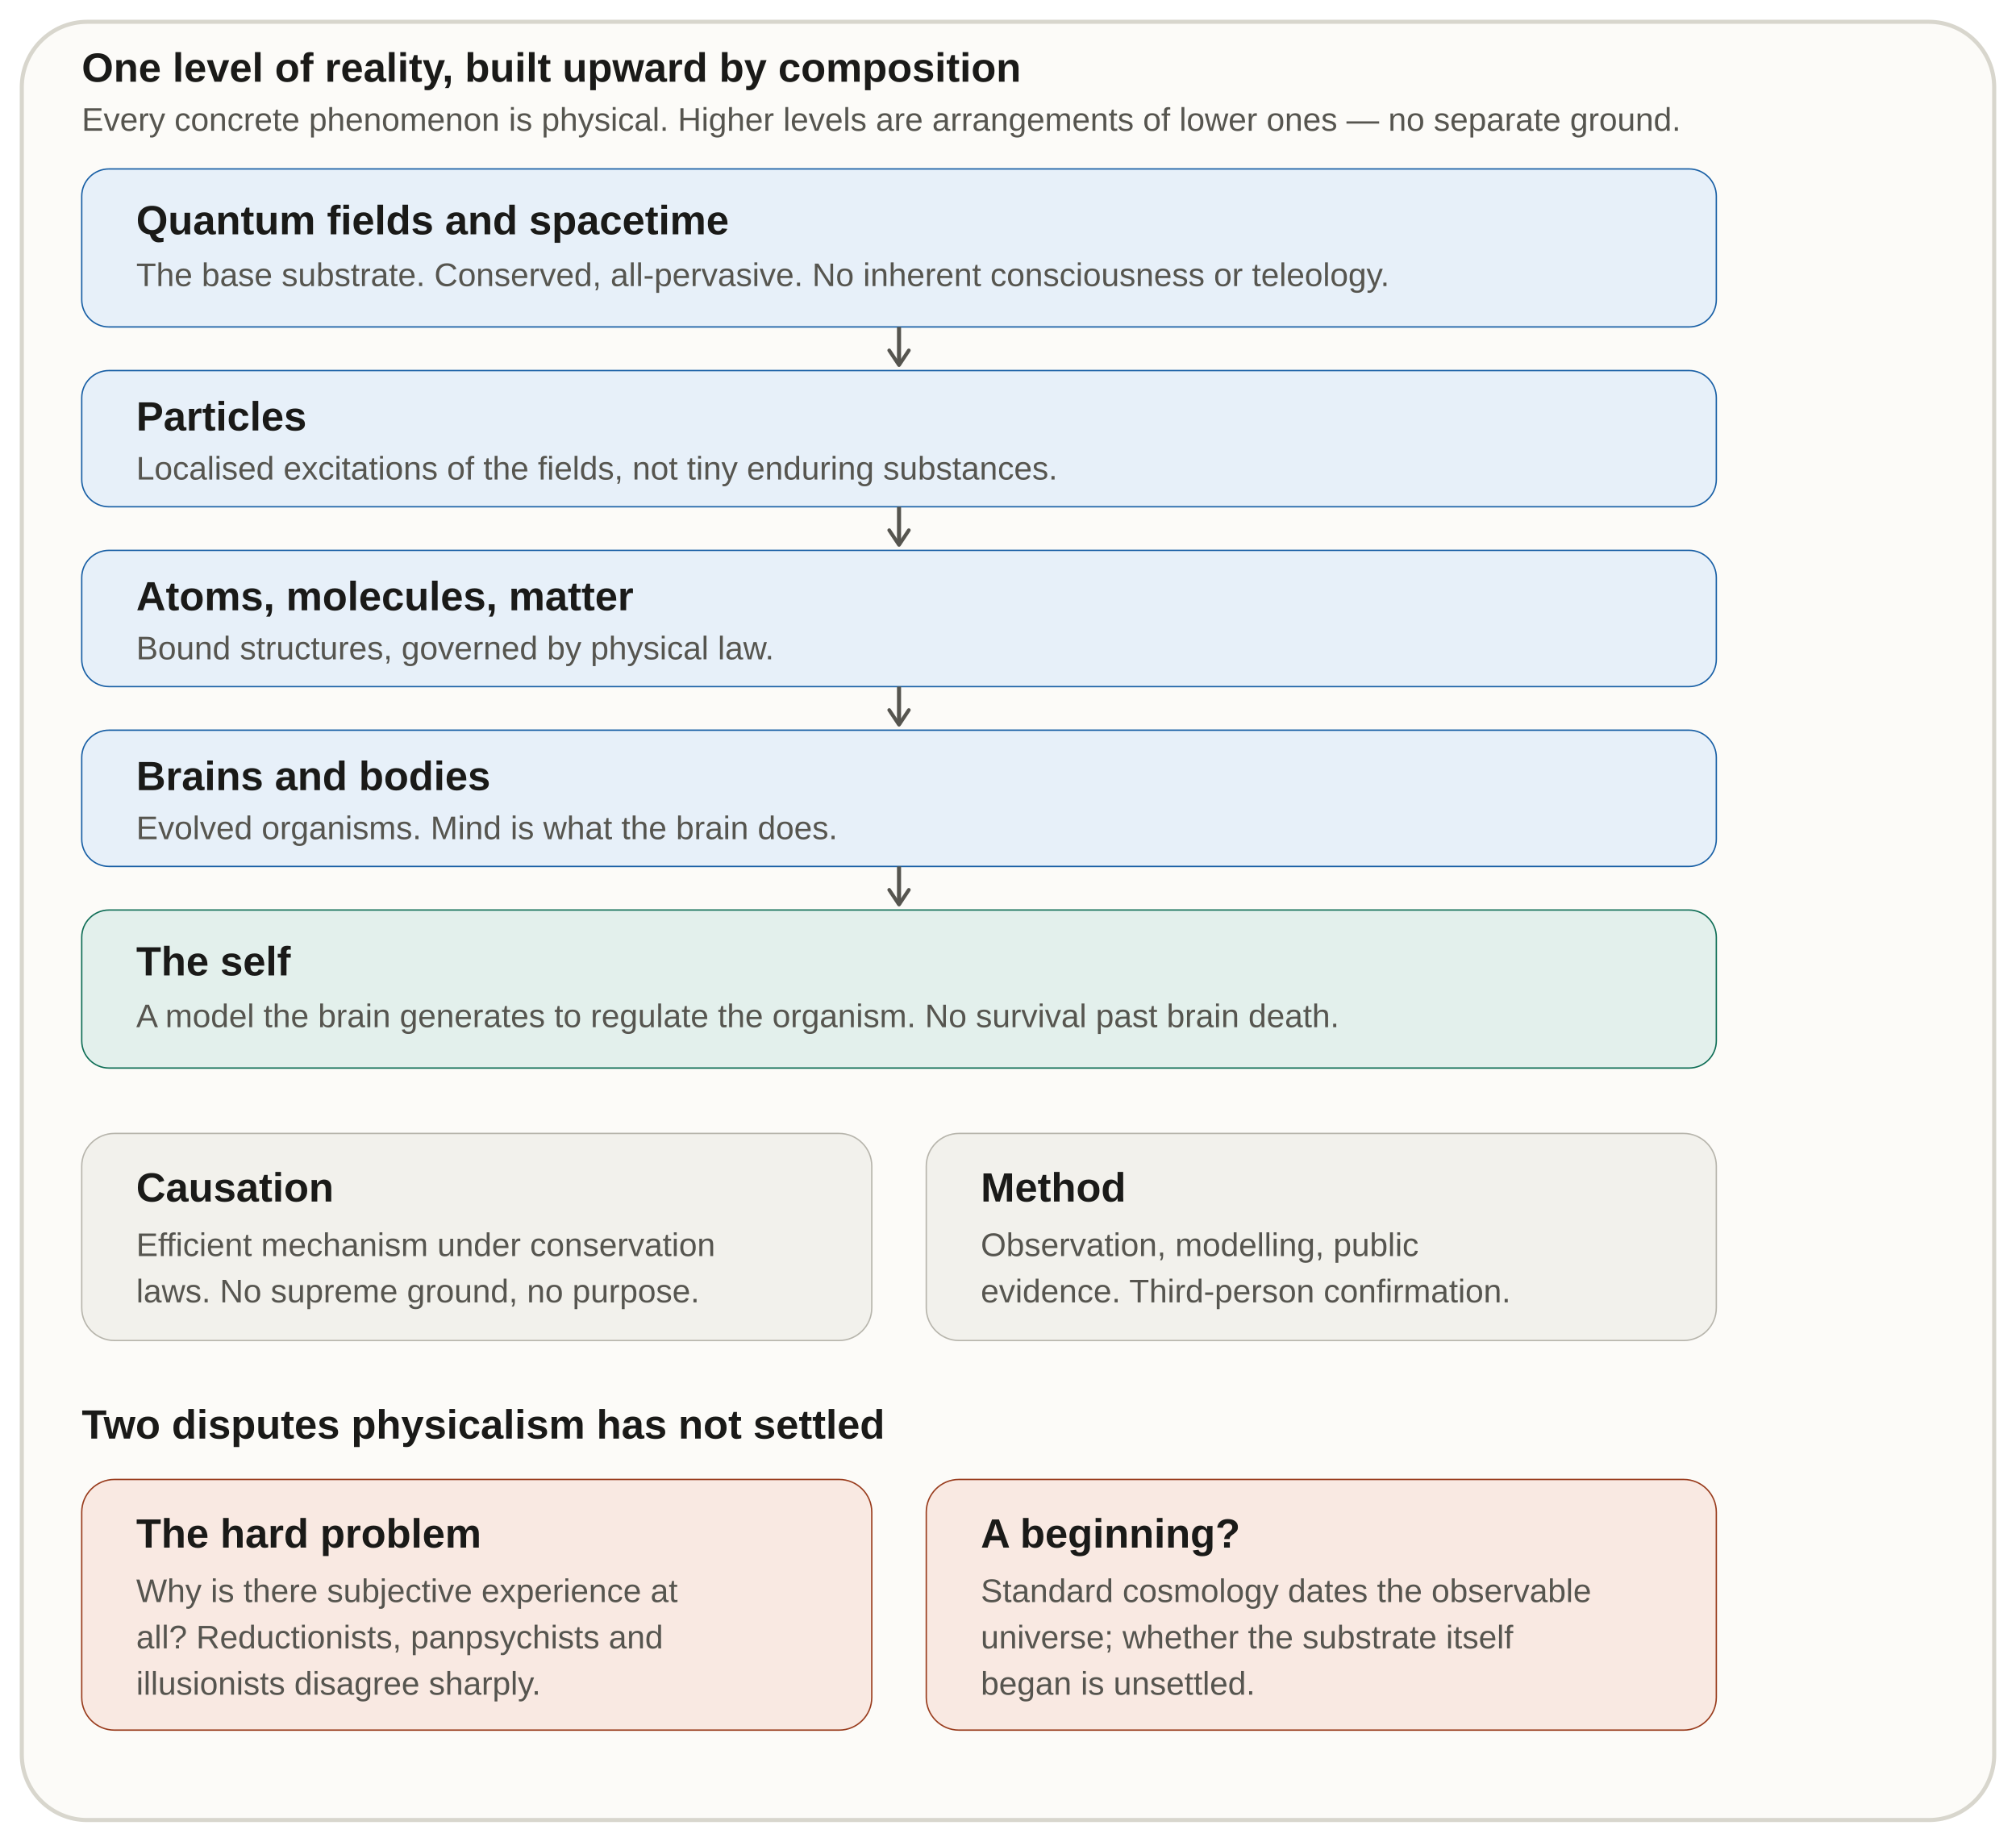
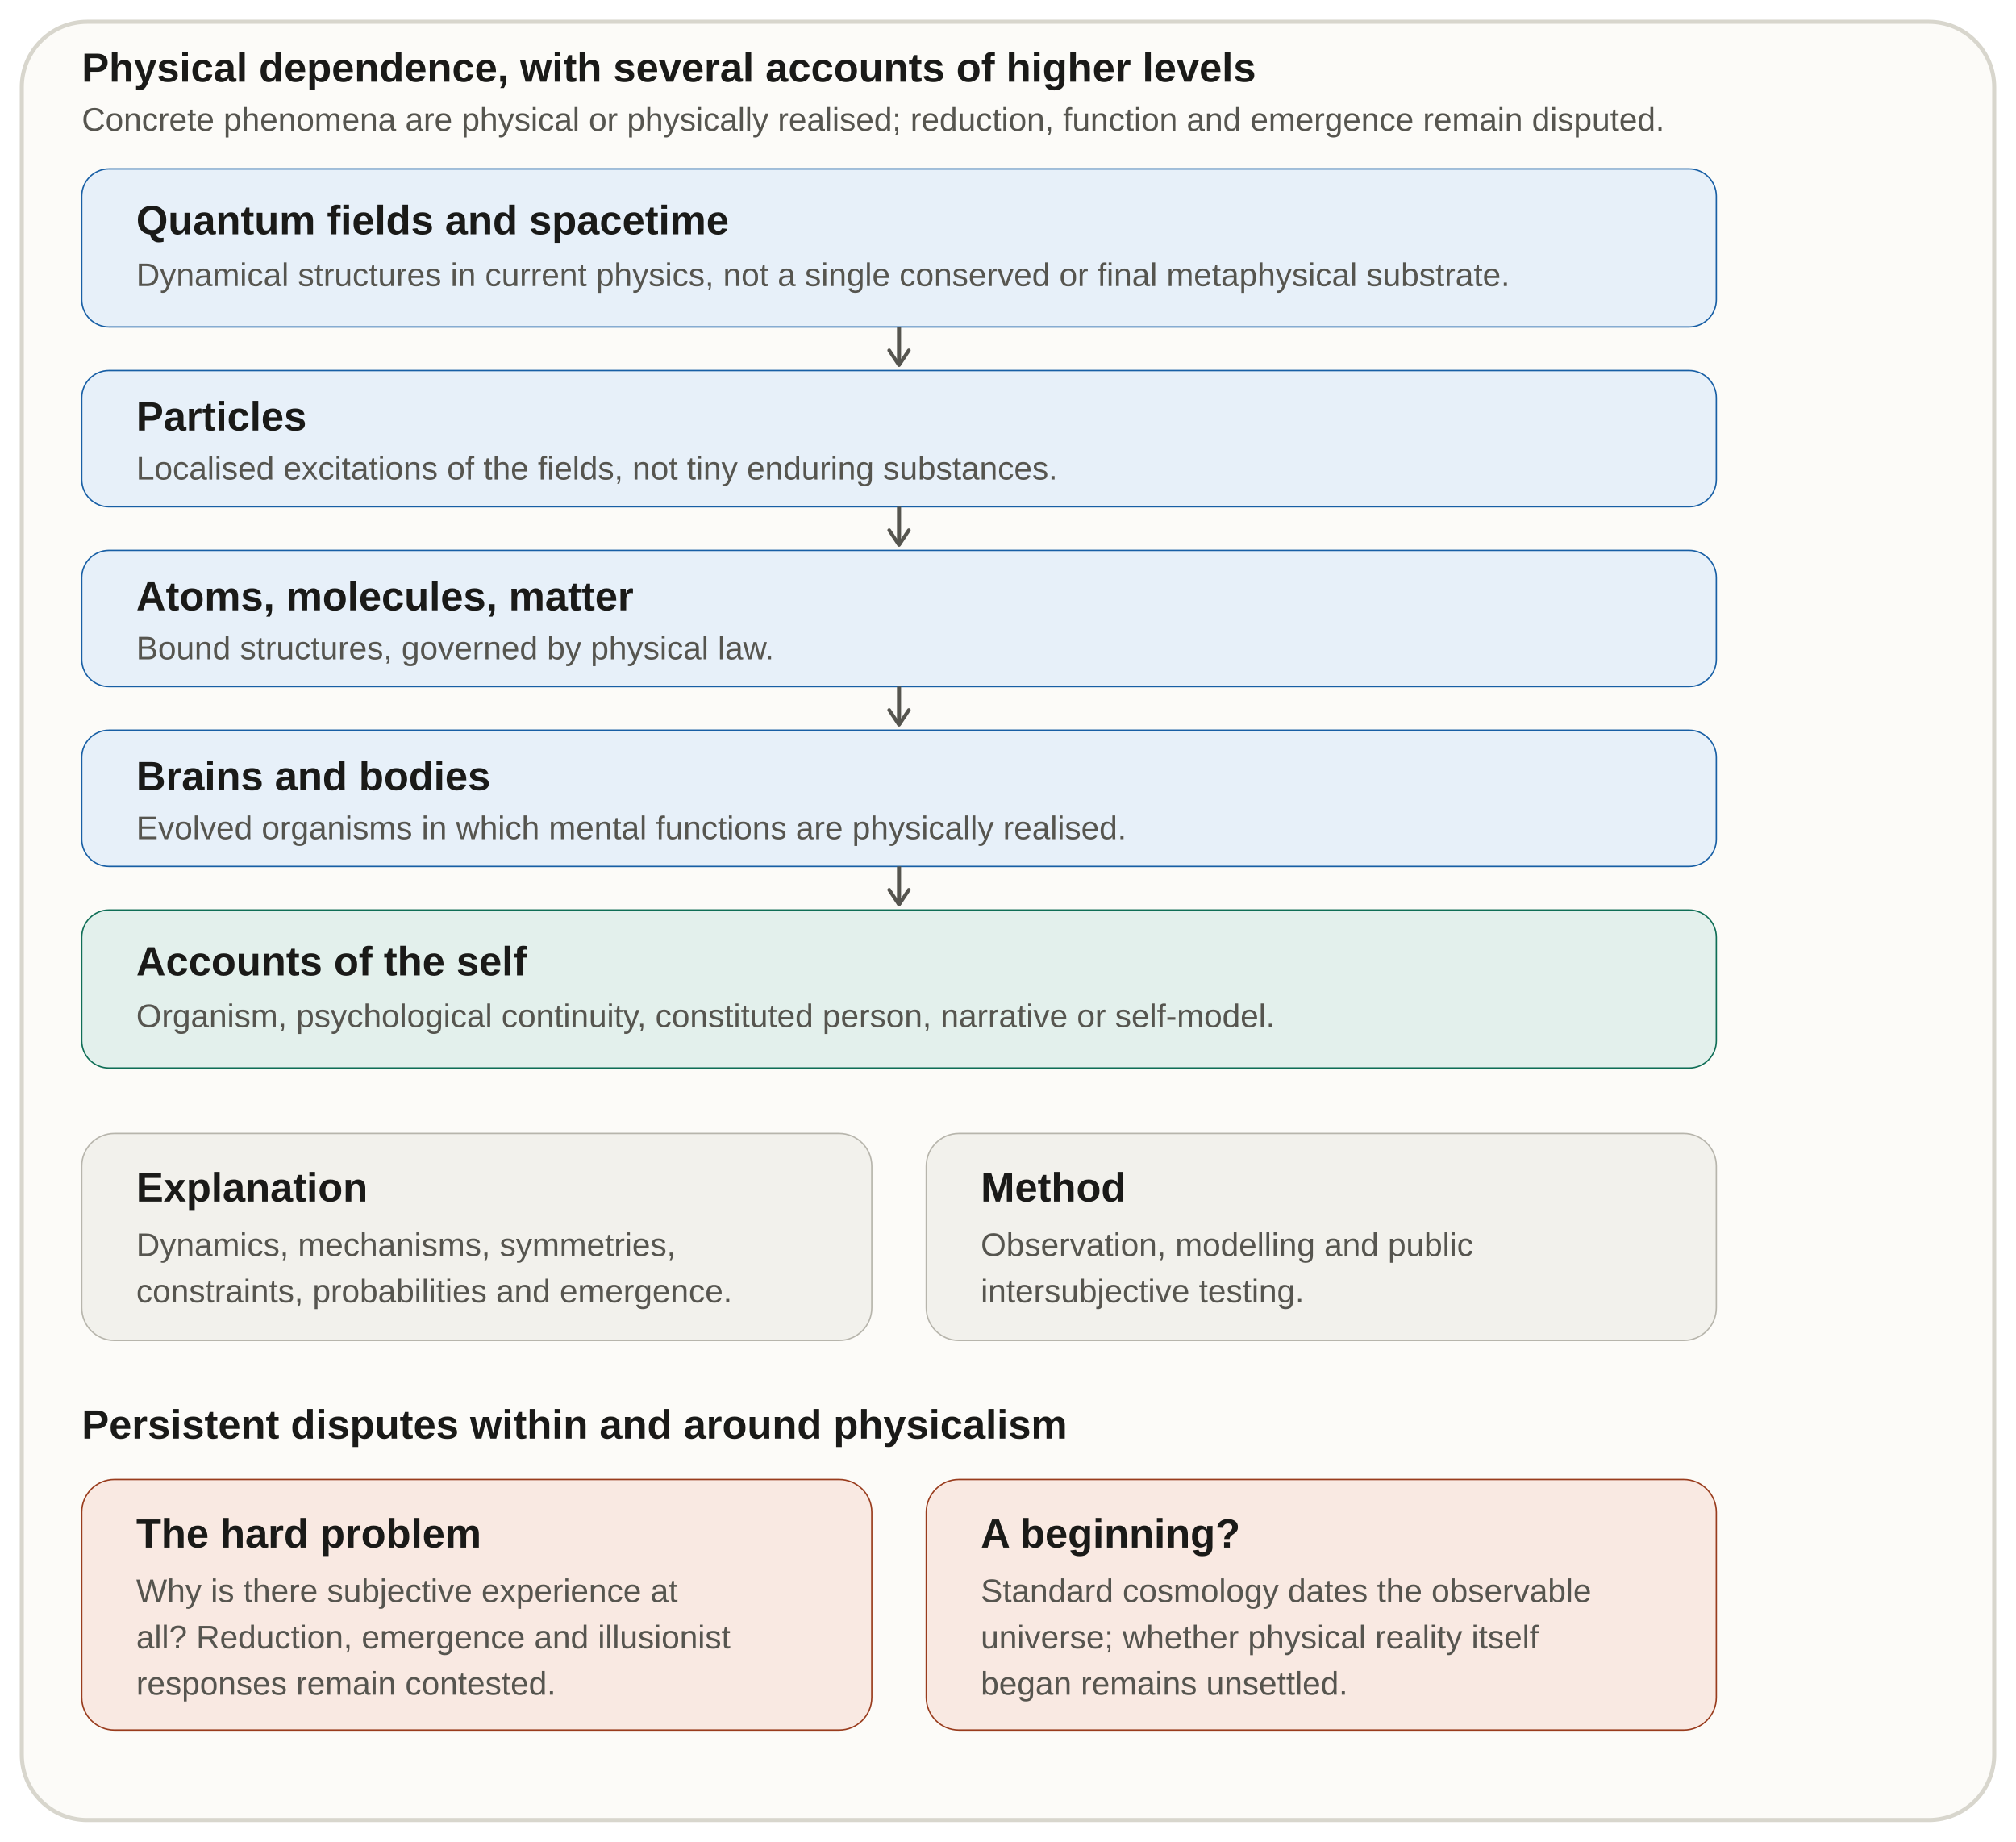
<svg xmlns="http://www.w3.org/2000/svg" width="740" height="676" viewBox="0 0 740 676" role="img">
  <style>
  .th { font-family: 'Helvetica Neue', Arial, sans-serif; font-weight: 600; font-size: 15px; fill: #1A1A18; }
  .ts { font-family: 'Helvetica Neue', Arial, sans-serif; font-weight: 400; font-size: 12px; fill: #56554F; }

  .title   { font-family: 'Helvetica Neue', Arial, sans-serif; font-weight: 700; font-size: 20px; fill: #1A1A18; }
  .caption { font-family: 'Helvetica Neue', Arial, sans-serif; font-weight: 400; font-size: 12px; font-style: italic; fill: #6B6A63; }

  .frame { fill: #FCFBF8; stroke: #D8D6CD; stroke-width: 1.5; }

  .c-gray   rect { fill: #F2F1EC; stroke: #B7B5AC; }
  .c-teal   rect { fill: #E3F0EC; stroke: #0F6E56; }
  .c-blue   rect { fill: #E7F0F9; stroke: #185FA5; }
  .c-coral  rect { fill: #F9E9E2; stroke: #993C1D; }

  .arr { stroke: #56554F; stroke-width: 1.5; fill: none; }

  @media (prefers-color-scheme: dark) {
    .th { fill: #f5f1ec; }
    .ts { fill: #aca194; }
    .title { fill: #f5f1ec; }
    .caption { fill: #aca194; }
    .frame { fill: #1a1815; stroke: #423b33; }
    .c-gray   rect { fill: #26231e; stroke: #6f655a; }
    .c-amber  rect { fill: #2a2418; stroke: #c9a227; }
    .c-blue   rect { fill: #1a2430; stroke: #4a7a9b; }
    .c-purple rect { fill: #241e33; stroke: #7c6bc4; }
    .c-coral  rect { fill: #2a1e1a; stroke: #c4785a; }
    .c-teal   rect { fill: #1a2e22; stroke: #4a8a6a; }
    .arr { stroke: #aca194; }
    .arr-blue { stroke: #7ebbed; }
    .arr-muted { stroke: #6f655a; }
  }

</style>
  <defs>
    <marker id="arrow" viewBox="0 0 10 10" refX="8" refY="5" markerWidth="6" markerHeight="6" orient="auto-start-reverse">
      <path d="M2 1L8 5L2 9" fill="none" stroke="context-stroke" stroke-width="1.5" stroke-linecap="round" stroke-linejoin="round" />
    </marker>
  </defs>
  <rect class="frame" x="8" y="8" width="724" height="660" rx="24" />
  <g transform="translate(-10,0)">
-     <text class="th" x="40" y="30">One level of reality, built upward by composition</text>
-     <text class="ts" x="40" y="48">Every concrete phenomenon is physical. Higher levels are arrangements of lower ones — no separate ground.</text>
+     <text class="th" x="40" y="30">Physical dependence, with several accounts of higher levels</text>
+     <text class="ts" x="40" y="48">Concrete phenomena are physical or physically realised; reduction, function and emergence remain disputed.</text>
    <g class="c-blue">
      <rect x="40" y="62" width="600" height="58" rx="10" stroke-width="0.5" />
      <text class="th" x="60" y="86">Quantum fields and spacetime</text>
-       <text class="ts" x="60" y="105">The base substrate. Conserved, all-pervasive. No inherent consciousness or teleology.</text>
+       <text class="ts" x="60" y="105">Dynamical structures in current physics, not a single conserved or final metaphysical substrate.</text>
    </g>
    <line x1="340" y1="120" x2="340" y2="134" class="arr" marker-end="url(#arrow)" />
    <g class="c-blue">
      <rect x="40" y="136" width="600" height="50" rx="10" stroke-width="0.5" />
      <text class="th" x="60" y="158">Particles</text>
      <text class="ts" x="60" y="176">Localised excitations of the fields, not tiny enduring substances.</text>
    </g>
    <line x1="340" y1="186" x2="340" y2="200" class="arr" marker-end="url(#arrow)" />
    <g class="c-blue">
      <rect x="40" y="202" width="600" height="50" rx="10" stroke-width="0.5" />
      <text class="th" x="60" y="224">Atoms, molecules, matter</text>
      <text class="ts" x="60" y="242">Bound structures, governed by physical law.</text>
    </g>
    <line x1="340" y1="252" x2="340" y2="266" class="arr" marker-end="url(#arrow)" />
    <g class="c-blue">
      <rect x="40" y="268" width="600" height="50" rx="10" stroke-width="0.5" />
      <text class="th" x="60" y="290">Brains and bodies</text>
-       <text class="ts" x="60" y="308">Evolved organisms. Mind is what the brain does.</text>
+       <text class="ts" x="60" y="308">Evolved organisms in which mental functions are physically realised.</text>
    </g>
    <line x1="340" y1="318" x2="340" y2="332" class="arr" marker-end="url(#arrow)" />
    <g class="c-teal">
      <rect x="40" y="334" width="600" height="58" rx="10" stroke-width="0.5" />
-       <text class="th" x="60" y="358">The self</text>
-       <text class="ts" x="60" y="377">A model the brain generates to regulate the organism. No survival past brain death.</text>
+       <text class="th" x="60" y="358">Accounts of the self</text>
+       <text class="ts" x="60" y="377">Organism, psychological continuity, constituted person, narrative or self-model.</text>
    </g>
    <g class="c-gray">
      <rect x="40" y="416" width="290" height="76" rx="12" stroke-width="0.5" />
-       <text class="th" x="60" y="441">Causation</text>
-       <text class="ts" x="60" y="461">Efficient mechanism under conservation</text>
-       <text class="ts" x="60" y="478">laws. No supreme ground, no purpose.</text>
+       <text class="th" x="60" y="441">Explanation</text>
+       <text class="ts" x="60" y="461">Dynamics, mechanisms, symmetries,</text>
+       <text class="ts" x="60" y="478">constraints, probabilities and emergence.</text>
    </g>
    <g class="c-gray">
      <rect x="350" y="416" width="290" height="76" rx="12" stroke-width="0.5" />
      <text class="th" x="370" y="441">Method</text>
-       <text class="ts" x="370" y="461">Observation, modelling, public</text>
-       <text class="ts" x="370" y="478">evidence. Third-person confirmation.</text>
+       <text class="ts" x="370" y="461">Observation, modelling and public</text>
+       <text class="ts" x="370" y="478">intersubjective testing.</text>
    </g>
-     <text class="th" x="40" y="528">Two disputes physicalism has not settled</text>
+     <text class="th" x="40" y="528">Persistent disputes within and around physicalism</text>
    <g class="c-coral">
      <rect x="40" y="543" width="290" height="92" rx="12" stroke-width="0.5" />
      <text class="th" x="60" y="568">The hard problem</text>
      <text class="ts" x="60" y="588">Why is there subjective experience at</text>
-       <text class="ts" x="60" y="605">all? Reductionists, panpsychists and</text>
-       <text class="ts" x="60" y="622">illusionists disagree sharply.</text>
+       <text class="ts" x="60" y="605">all? Reduction, emergence and illusionist</text>
+       <text class="ts" x="60" y="622">responses remain contested.</text>
    </g>
    <g class="c-coral">
      <rect x="350" y="543" width="290" height="92" rx="12" stroke-width="0.5" />
      <text class="th" x="370" y="568">A beginning?</text>
      <text class="ts" x="370" y="588">Standard cosmology dates the observable</text>
-       <text class="ts" x="370" y="605">universe; whether the substrate itself</text>
-       <text class="ts" x="370" y="622">began is unsettled.</text>
+       <text class="ts" x="370" y="605">universe; whether physical reality itself</text>
+       <text class="ts" x="370" y="622">began remains unsettled.</text>
    </g>
  </g>
</svg>
